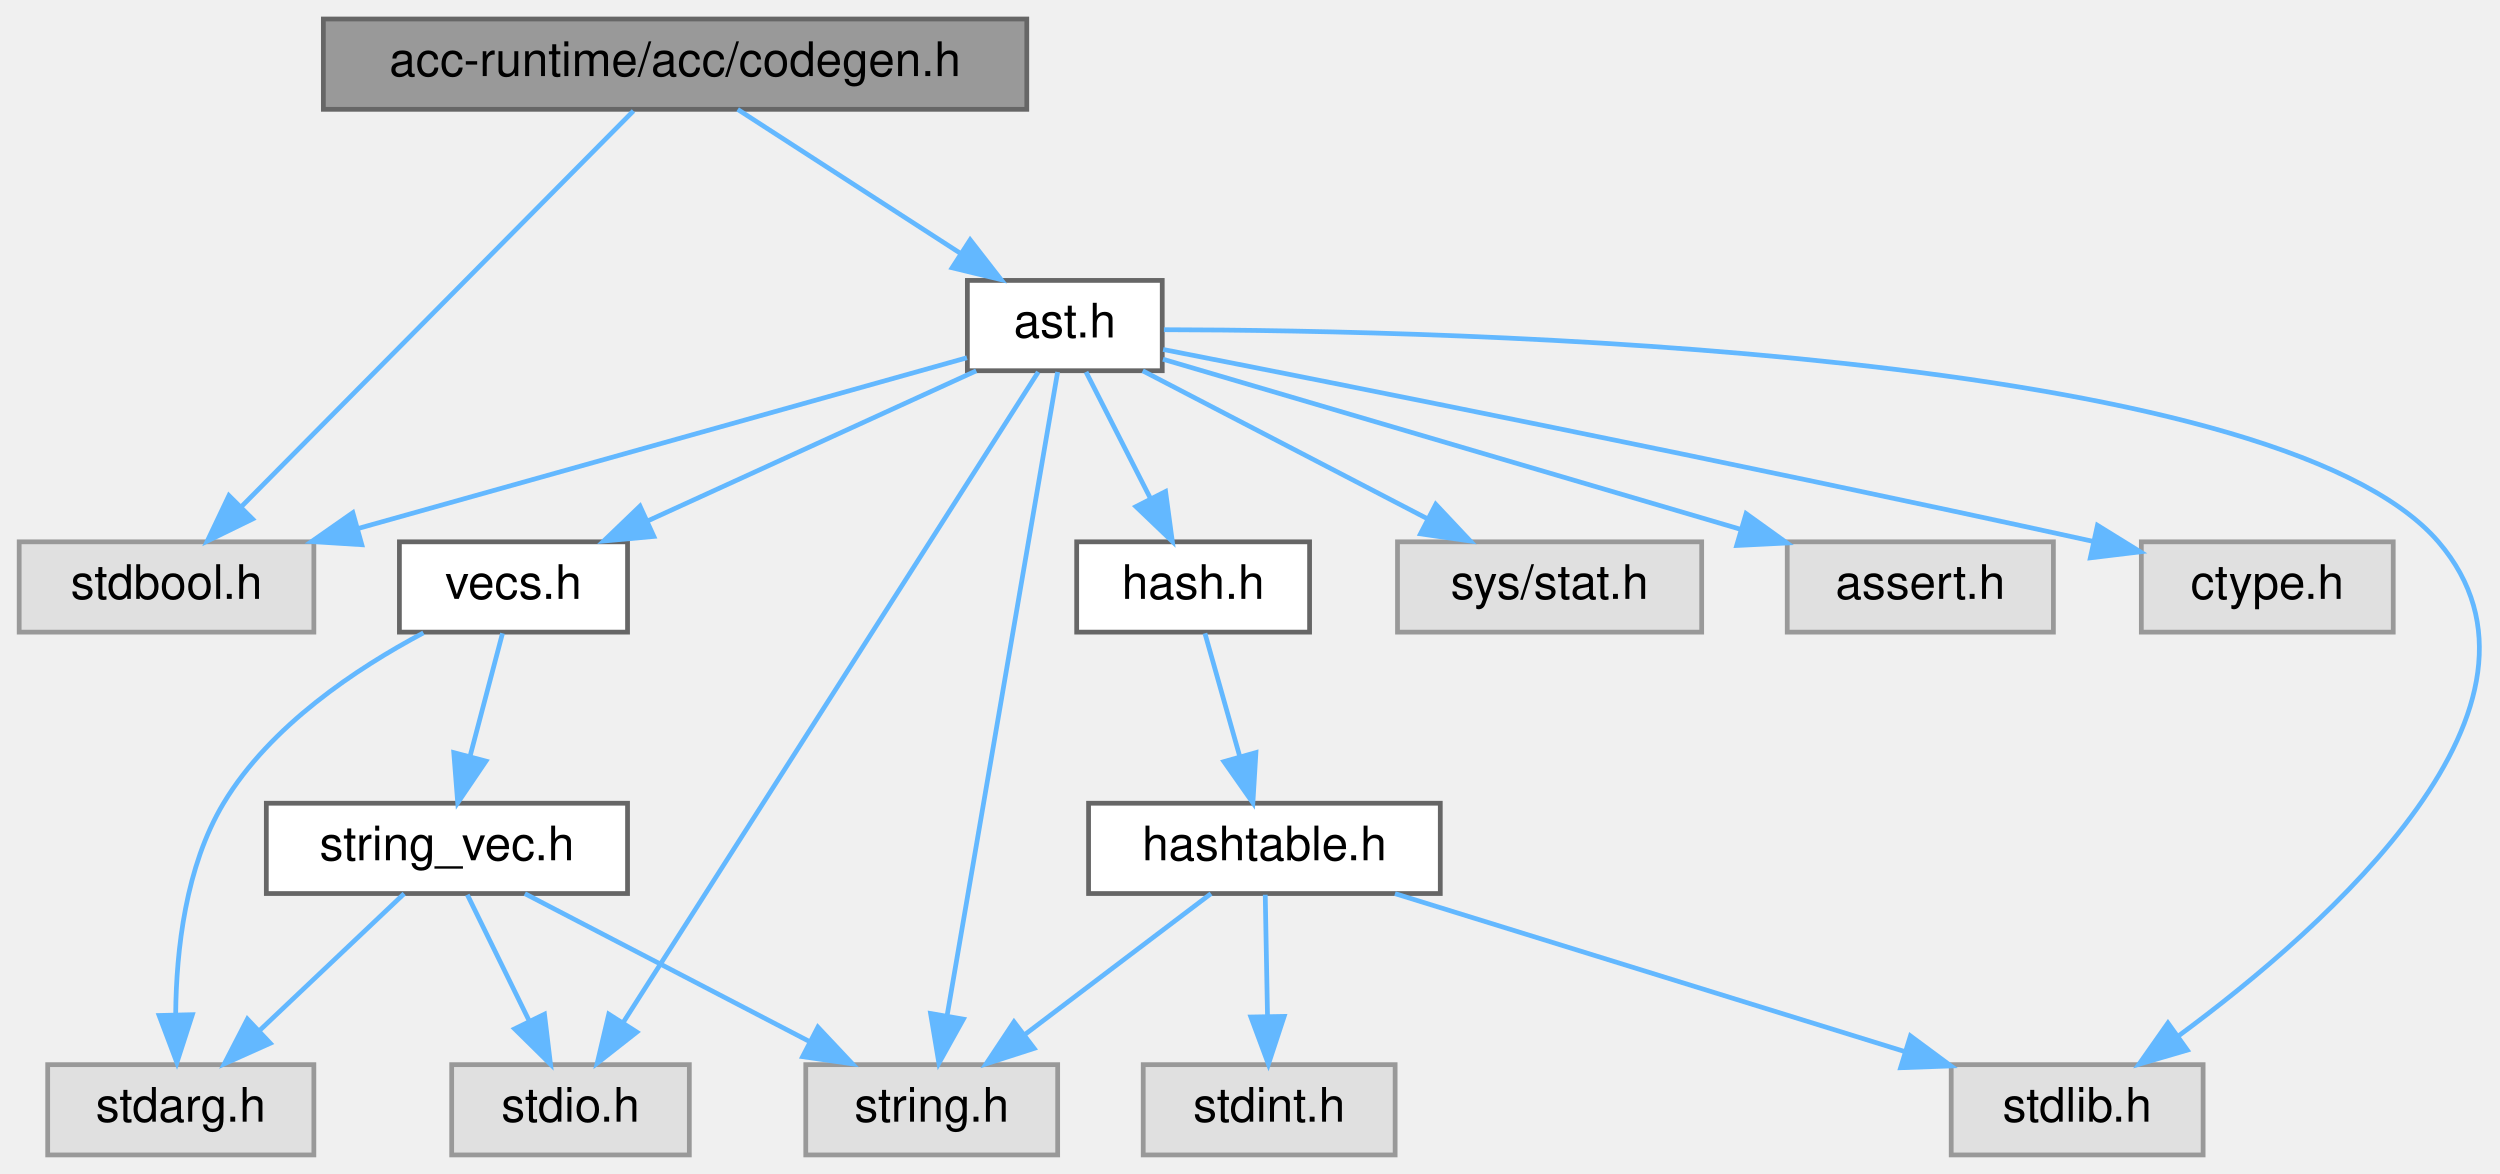
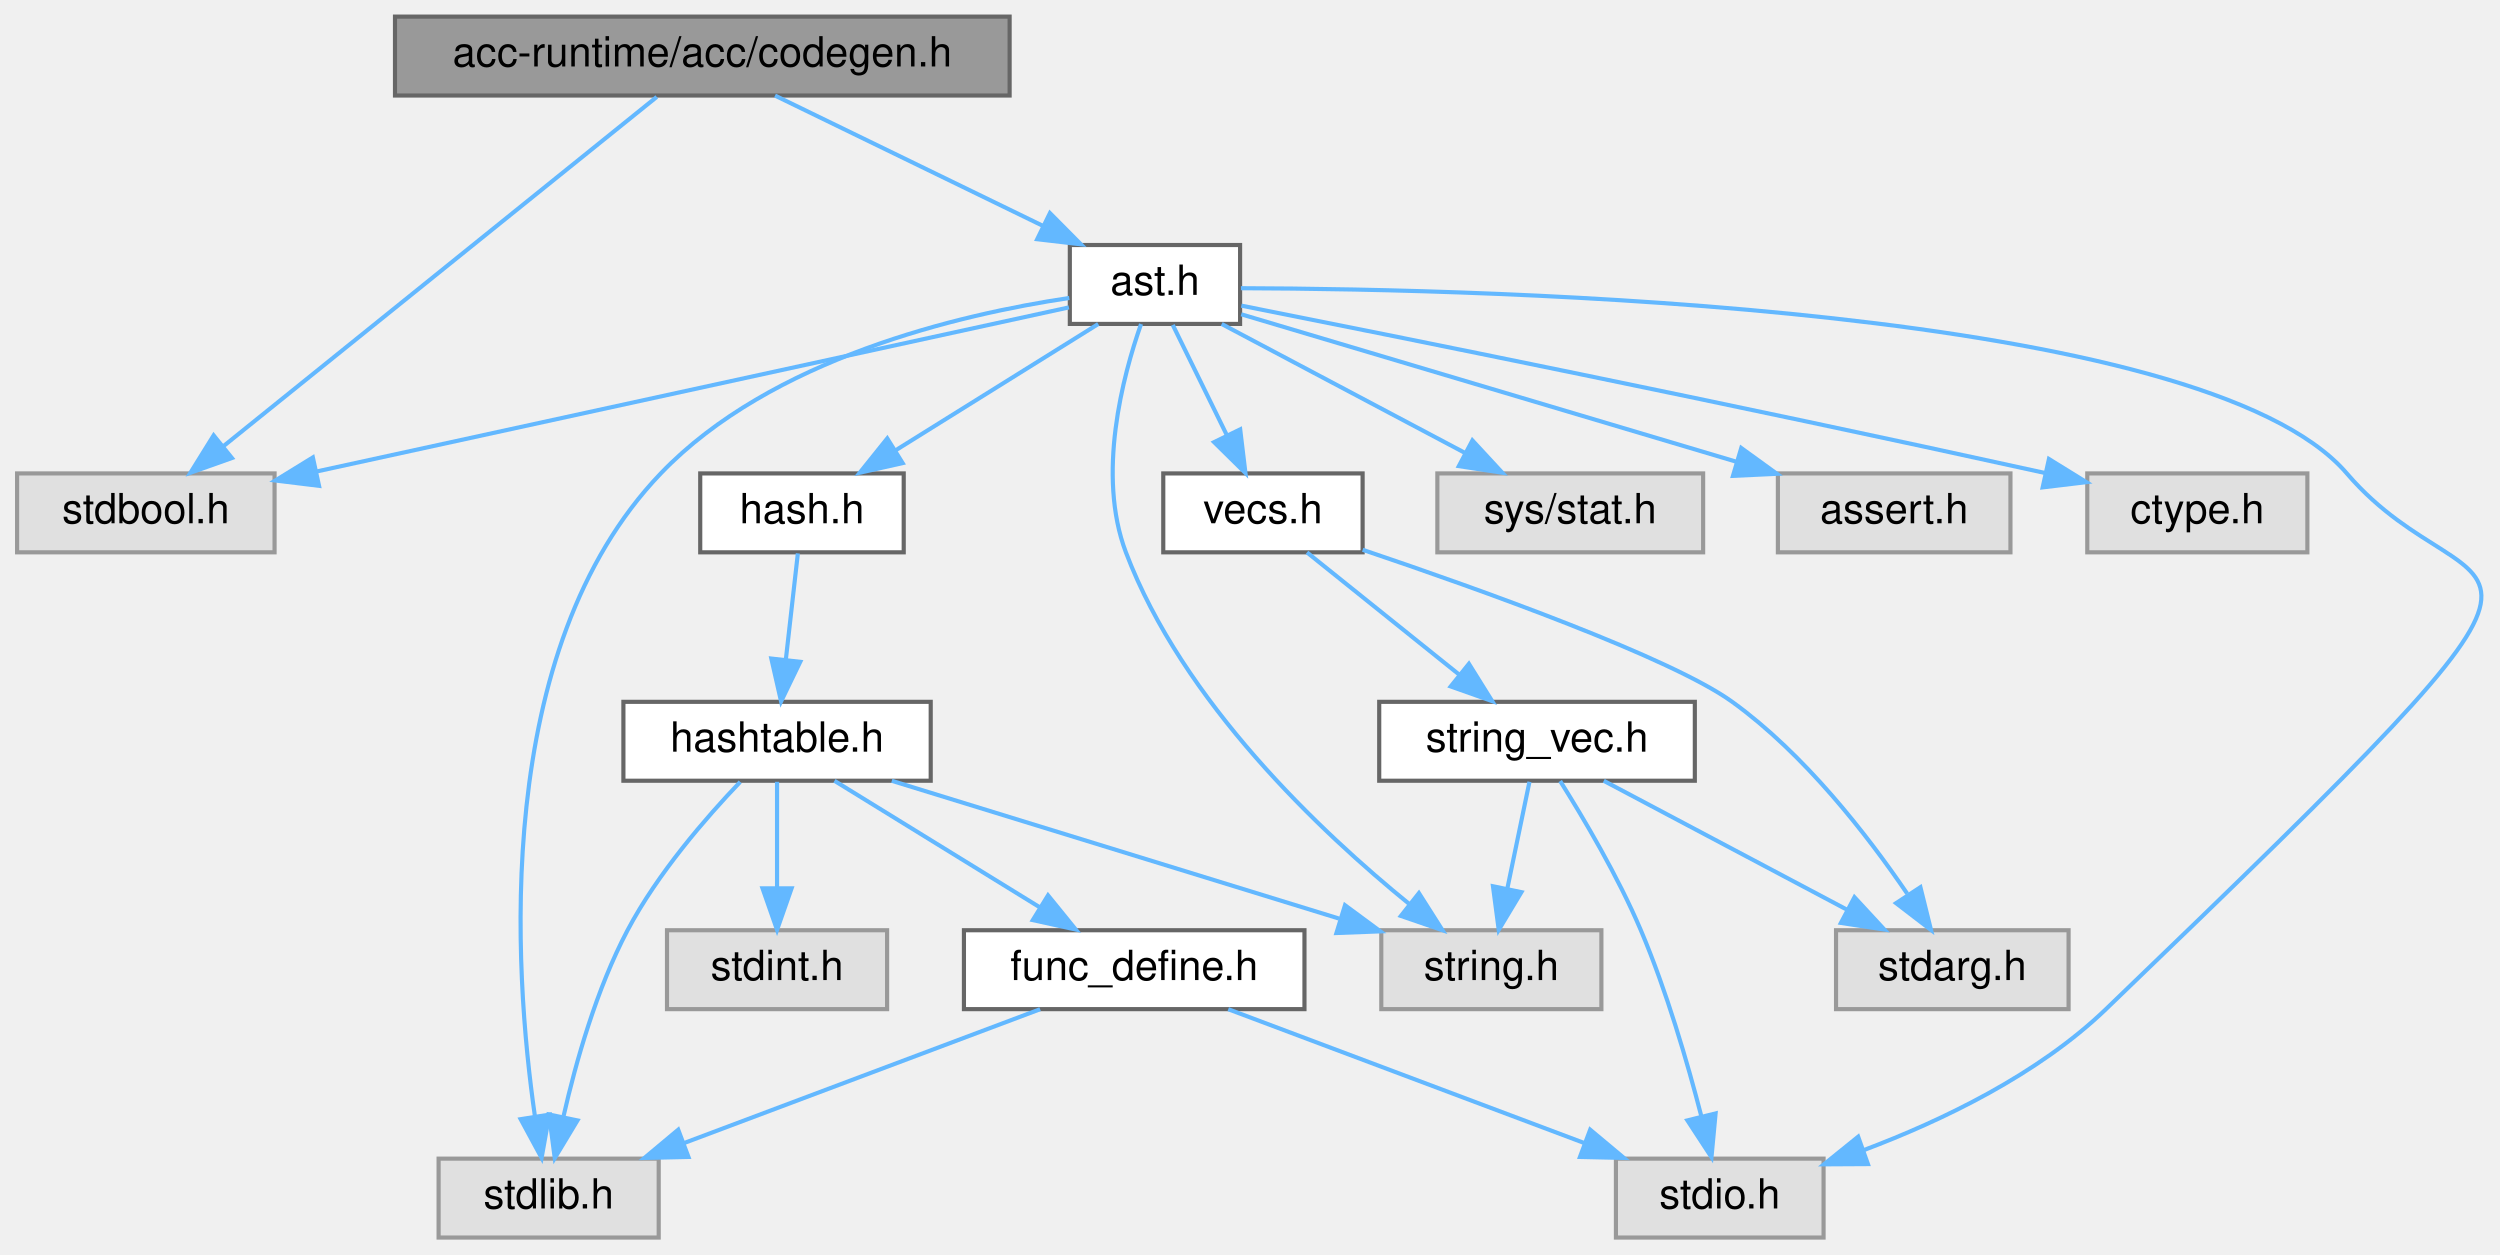
- <svg xmlns="http://www.w3.org/2000/svg" xmlns:xlink="http://www.w3.org/1999/xlink" width="526pt" height="247pt" viewBox="0.00 0.00 525.93 247.00">
-   <g id="graph0" class="graph" transform="scale(1 1) rotate(0) translate(4 243)">
+ <svg xmlns="http://www.w3.org/2000/svg" xmlns:xlink="http://www.w3.org/1999/xlink" width="602pt" height="302pt" viewBox="0.00 0.00 601.77 302.00">
+   <g id="graph0" class="graph" transform="scale(1 1) rotate(0) translate(4 298)">
    <g id="Node000001" class="node">
      <g id="a_Node000001">
        <a xlink:title=" ">
-           <polygon fill="#999999" stroke="#666666" points="212,-239 64,-239 64,-220 212,-220 212,-239" />
-           <text text-anchor="middle" x="138" y="-227" font-family="Helvetica,sans-Serif" font-size="10.00">acc-runtime/acc/codegen.h</text>
+           <polygon fill="#999999" stroke="#666666" points="239,-294 91,-294 91,-275 239,-275 239,-294" />
+           <text text-anchor="middle" x="165" y="-282" font-family="Helvetica,sans-Serif" font-size="10.00">acc-runtime/acc/codegen.h</text>
        </a>
      </g>
    </g>
    <g id="Node000002" class="node">
      <g id="a_Node000002">
        <a xlink:title=" ">
-           <polygon fill="#e0e0e0" stroke="#999999" points="62,-129 0,-129 0,-110 62,-110 62,-129" />
-           <text text-anchor="middle" x="31" y="-117" font-family="Helvetica,sans-Serif" font-size="10.00">stdbool.h</text>
+           <polygon fill="#e0e0e0" stroke="#999999" points="62,-184 0,-184 0,-165 62,-165 62,-184" />
+           <text text-anchor="middle" x="31" y="-172" font-family="Helvetica,sans-Serif" font-size="10.00">stdbool.h</text>
        </a>
      </g>
    </g>
    <g id="edge1_Node000001_Node000002" class="edge">
      <g id="a_edge1_Node000001_Node000002">
        <a xlink:title=" ">
-           <path fill="none" stroke="#63b8ff" d="M129.24,-219.66C111.21,-201.46 69.69,-159.55 46.82,-136.47" />
-           <polygon fill="#63b8ff" stroke="#63b8ff" points="49.1,-133.8 39.58,-129.16 44.13,-138.73 49.1,-133.8" />
+           <path fill="none" stroke="#63b8ff" d="M154.03,-274.66C131.15,-256.22 78.08,-213.45 49.7,-190.57" />
+           <polygon fill="#63b8ff" stroke="#63b8ff" points="51.73,-187.71 41.74,-184.16 47.33,-193.16 51.73,-187.71" />
        </a>
      </g>
    </g>
    <g id="Node000003" class="node">
      <g id="a_Node000003">
        <a xlink:href="ast_8h.html" target="_top" xlink:title=" ">
-           <polygon fill="white" stroke="#666666" points="240.5,-184 199.5,-184 199.5,-165 240.5,-165 240.5,-184" />
-           <text text-anchor="middle" x="220" y="-172" font-family="Helvetica,sans-Serif" font-size="10.00">ast.h</text>
+           <polygon fill="white" stroke="#666666" points="294.5,-239 253.5,-239 253.5,-220 294.5,-220 294.5,-239" />
+           <text text-anchor="middle" x="274" y="-227" font-family="Helvetica,sans-Serif" font-size="10.00">ast.h</text>
        </a>
      </g>
    </g>
    <g id="edge2_Node000001_Node000003" class="edge">
      <g id="a_edge2_Node000001_Node000003">
        <a xlink:title=" ">
-           <path fill="none" stroke="#63b8ff" d="M151.17,-219.98C163.77,-211.84 183,-199.41 197.94,-189.76" />
-           <polygon fill="#63b8ff" stroke="#63b8ff" points="200.09,-192.54 206.59,-184.17 196.29,-186.66 200.09,-192.54" />
+           <path fill="none" stroke="#63b8ff" d="M182.51,-274.98C199.97,-266.5 227.01,-253.35 247.17,-243.54" />
+           <polygon fill="#63b8ff" stroke="#63b8ff" points="248.71,-246.69 256.17,-239.17 245.64,-240.4 248.71,-246.69" />
        </a>
      </g>
    </g>
    <g id="edge5_Node000003_Node000002" class="edge">
      <g id="a_edge5_Node000003_Node000002">
        <a xlink:title=" ">
-           <path fill="none" stroke="#63b8ff" d="M199.41,-167.73C168.79,-159.14 110.62,-142.83 71.32,-131.81" />
-           <polygon fill="#63b8ff" stroke="#63b8ff" points="72.09,-128.39 61.52,-129.06 70.2,-135.13 72.09,-128.39" />
+           <path fill="none" stroke="#63b8ff" d="M253.28,-223.98C213.25,-215.25 124.62,-195.92 72.18,-184.48" />
+           <polygon fill="#63b8ff" stroke="#63b8ff" points="72.71,-181.01 62.19,-182.3 71.22,-187.85 72.71,-181.01" />
        </a>
      </g>
    </g>
    <g id="Node000004" class="node">
      <g id="a_Node000004">
        <a xlink:title=" ">
-           <polygon fill="#e0e0e0" stroke="#999999" points="428,-129 372,-129 372,-110 428,-110 428,-129" />
-           <text text-anchor="middle" x="400" y="-117" font-family="Helvetica,sans-Serif" font-size="10.00">assert.h</text>
+           <polygon fill="#e0e0e0" stroke="#999999" points="480,-184 424,-184 424,-165 480,-165 480,-184" />
+           <text text-anchor="middle" x="452" y="-172" font-family="Helvetica,sans-Serif" font-size="10.00">assert.h</text>
        </a>
      </g>
    </g>
    <g id="edge3_Node000003_Node000004" class="edge">
      <g id="a_edge3_Node000003_Node000004">
        <a xlink:title=" ">
-           <path fill="none" stroke="#63b8ff" d="M240.65,-167.42C270.19,-158.72 325.03,-142.57 362.02,-131.68" />
-           <polygon fill="#63b8ff" stroke="#63b8ff" points="363.34,-134.94 371.94,-128.76 361.36,-128.23 363.34,-134.94" />
+           <path fill="none" stroke="#63b8ff" d="M294.77,-222.32C323.94,-213.63 377.55,-197.67 413.98,-186.82" />
+           <polygon fill="#63b8ff" stroke="#63b8ff" points="415.18,-190.12 423.76,-183.91 413.18,-183.41 415.18,-190.12" />
        </a>
      </g>
    </g>
    <g id="Node000005" class="node">
      <g id="a_Node000005">
        <a xlink:title=" ">
-           <polygon fill="#e0e0e0" stroke="#999999" points="499.5,-129 446.5,-129 446.5,-110 499.5,-110 499.5,-129" />
-           <text text-anchor="middle" x="473" y="-117" font-family="Helvetica,sans-Serif" font-size="10.00">ctype.h</text>
+           <polygon fill="#e0e0e0" stroke="#999999" points="551.5,-184 498.5,-184 498.5,-165 551.5,-165 551.5,-184" />
+           <text text-anchor="middle" x="525" y="-172" font-family="Helvetica,sans-Serif" font-size="10.00">ctype.h</text>
        </a>
      </g>
    </g>
    <g id="edge4_Node000003_Node000005" class="edge">
      <g id="a_edge4_Node000003_Node000005">
        <a xlink:title=" ">
-           <path fill="none" stroke="#63b8ff" d="M240.69,-169.47C277.75,-162.2 358.13,-146.24 436.27,-129.11" />
-           <polygon fill="#63b8ff" stroke="#63b8ff" points="437.27,-132.47 446.28,-126.9 435.77,-125.63 437.27,-132.47" />
+           <path fill="none" stroke="#63b8ff" d="M294.8,-224.4C331.65,-217.08 411.05,-201.13 488.38,-184.09" />
+           <polygon fill="#63b8ff" stroke="#63b8ff" points="489.27,-187.47 498.28,-181.9 487.76,-180.64 489.27,-187.47" />
        </a>
      </g>
    </g>
    <g id="Node000006" class="node">
      <g id="a_Node000006">
        <a xlink:title=" ">
-           <polygon fill="#e0e0e0" stroke="#999999" points="141,-19 91,-19 91,0 141,0 141,-19" />
-           <text text-anchor="middle" x="116" y="-7" font-family="Helvetica,sans-Serif" font-size="10.00">stdio.h</text>
+           <polygon fill="#e0e0e0" stroke="#999999" points="435,-19 385,-19 385,0 435,0 435,-19" />
+           <text text-anchor="middle" x="410" y="-7" font-family="Helvetica,sans-Serif" font-size="10.00">stdio.h</text>
        </a>
      </g>
    </g>
    <g id="edge6_Node000003_Node000006" class="edge">
      <g id="a_edge6_Node000003_Node000006">
        <a xlink:title=" ">
-           <path fill="none" stroke="#63b8ff" d="M214.41,-164.74C197.9,-138.87 149.17,-62.48 127.09,-27.88" />
-           <polygon fill="#63b8ff" stroke="#63b8ff" points="129.95,-25.85 121.62,-19.31 124.05,-29.62 129.95,-25.85" />
+           <path fill="none" stroke="#63b8ff" d="M294.7,-228.6C354.68,-228.41 526.47,-224.3 561,-184 593.41,-146.18 633.85,-180.85 503,-55 486.63,-39.26 463.64,-28.19 444.62,-21.03" />
+           <polygon fill="#63b8ff" stroke="#63b8ff" points="445.68,-17.69 435.09,-17.63 443.33,-24.28 445.68,-17.69" />
        </a>
      </g>
    </g>
    <g id="Node000007" class="node">
      <g id="a_Node000007">
        <a xlink:title=" ">
-           <polygon fill="#e0e0e0" stroke="#999999" points="459.5,-19 406.5,-19 406.5,0 459.5,0 459.5,-19" />
-           <text text-anchor="middle" x="433" y="-7" font-family="Helvetica,sans-Serif" font-size="10.00">stdlib.h</text>
+           <polygon fill="#e0e0e0" stroke="#999999" points="154.5,-19 101.5,-19 101.5,0 154.5,0 154.5,-19" />
+           <text text-anchor="middle" x="128" y="-7" font-family="Helvetica,sans-Serif" font-size="10.00">stdlib.h</text>
        </a>
      </g>
    </g>
    <g id="edge7_Node000003_Node000007" class="edge">
      <g id="a_edge7_Node000003_Node000007">
        <a xlink:title=" ">
-           <path fill="none" stroke="#63b8ff" d="M240.85,-173.63C301.24,-173.5 474.21,-169.55 509,-129 538.38,-94.75 485.84,-48.26 454.27,-25.01" />
-           <polygon fill="#63b8ff" stroke="#63b8ff" points="456.18,-22.06 446.01,-19.09 452.1,-27.76 456.18,-22.06" />
+           <path fill="none" stroke="#63b8ff" d="M253.37,-226.25C227,-222.3 181.57,-211.7 155,-184 114.25,-141.52 119.61,-64.41 124.71,-29.08" />
+           <polygon fill="#63b8ff" stroke="#63b8ff" points="128.17,-29.6 126.3,-19.18 121.26,-28.5 128.17,-29.6" />
        </a>
      </g>
    </g>
    <g id="Node000008" class="node">
      <g id="a_Node000008">
        <a xlink:title=" ">
-           <polygon fill="#e0e0e0" stroke="#999999" points="218.5,-19 165.5,-19 165.5,0 218.5,0 218.5,-19" />
-           <text text-anchor="middle" x="192" y="-7" font-family="Helvetica,sans-Serif" font-size="10.00">string.h</text>
+           <polygon fill="#e0e0e0" stroke="#999999" points="381.5,-74 328.5,-74 328.5,-55 381.5,-55 381.5,-74" />
+           <text text-anchor="middle" x="355" y="-62" font-family="Helvetica,sans-Serif" font-size="10.00">string.h</text>
        </a>
      </g>
    </g>
    <g id="edge8_Node000003_Node000008" class="edge">
      <g id="a_edge8_Node000003_Node000008">
        <a xlink:title=" ">
-           <path fill="none" stroke="#63b8ff" d="M218.49,-164.74C214.11,-139.2 201.26,-64.43 195.22,-29.23" />
-           <polygon fill="#63b8ff" stroke="#63b8ff" points="198.66,-28.57 193.51,-19.31 191.76,-29.76 198.66,-28.57" />
+           <path fill="none" stroke="#63b8ff" d="M270.65,-219.97C266.26,-207.48 259.93,-183.67 267,-165 280.63,-129.02 313.87,-97.67 335.38,-80.2" />
+           <polygon fill="#63b8ff" stroke="#63b8ff" points="337.56,-82.94 343.24,-74 333.22,-77.44 337.56,-82.94" />
        </a>
      </g>
    </g>
    <g id="Node000009" class="node">
      <g id="a_Node000009">
        <a xlink:title=" ">
-           <polygon fill="#e0e0e0" stroke="#999999" points="354,-129 290,-129 290,-110 354,-110 354,-129" />
-           <text text-anchor="middle" x="322" y="-117" font-family="Helvetica,sans-Serif" font-size="10.00">sys/stat.h</text>
+           <polygon fill="#e0e0e0" stroke="#999999" points="406,-184 342,-184 342,-165 406,-165 406,-184" />
+           <text text-anchor="middle" x="374" y="-172" font-family="Helvetica,sans-Serif" font-size="10.00">sys/stat.h</text>
        </a>
      </g>
    </g>
    <g id="edge9_Node000003_Node000009" class="edge">
      <g id="a_edge9_Node000003_Node000009">
        <a xlink:title=" ">
-           <path fill="none" stroke="#63b8ff" d="M236.39,-164.98C252.57,-156.57 277.57,-143.59 296.38,-133.81" />
-           <polygon fill="#63b8ff" stroke="#63b8ff" points="298.05,-136.89 305.31,-129.17 294.83,-130.68 298.05,-136.89" />
+           <path fill="none" stroke="#63b8ff" d="M290.07,-219.98C305.86,-211.61 330.22,-198.7 348.63,-188.95" />
+           <polygon fill="#63b8ff" stroke="#63b8ff" points="350.44,-191.95 357.64,-184.17 347.17,-185.76 350.44,-191.95" />
        </a>
      </g>
    </g>
    <g id="Node000010" class="node">
      <g id="a_Node000010">
        <a xlink:href="hash_8h.html" target="_top" xlink:title=" ">
-           <polygon fill="white" stroke="#666666" points="271.5,-129 222.5,-129 222.5,-110 271.5,-110 271.5,-129" />
-           <text text-anchor="middle" x="247" y="-117" font-family="Helvetica,sans-Serif" font-size="10.00">hash.h</text>
+           <polygon fill="white" stroke="#666666" points="213.5,-184 164.5,-184 164.5,-165 213.5,-165 213.5,-184" />
+           <text text-anchor="middle" x="189" y="-172" font-family="Helvetica,sans-Serif" font-size="10.00">hash.h</text>
        </a>
      </g>
    </g>
    <g id="edge10_Node000003_Node000010" class="edge">
      <g id="a_edge10_Node000003_Node000010">
        <a xlink:title=" ">
-           <path fill="none" stroke="#63b8ff" d="M224.46,-164.75C228.12,-157.57 233.41,-147.18 237.95,-138.27" />
-           <polygon fill="#63b8ff" stroke="#63b8ff" points="241.2,-139.59 242.62,-129.09 234.97,-136.41 241.2,-139.59" />
-         </a>
-       </g>
-     </g>
-     <g id="Node000013" class="node">
-       <g id="a_Node000013">
+           <path fill="none" stroke="#63b8ff" d="M260.34,-219.98C247.16,-211.77 226.97,-199.18 211.43,-189.49" />
+           <polygon fill="#63b8ff" stroke="#63b8ff" points="213.24,-186.49 202.91,-184.17 209.54,-192.43 213.24,-186.49" />
+         </a>
+       </g>
+     </g>
+     <g id="Node000014" class="node">
+       <g id="a_Node000014">
        <a xlink:href="vecs_8h.html" target="_top" xlink:title=" ">
-           <polygon fill="white" stroke="#666666" points="128,-129 80,-129 80,-110 128,-110 128,-129" />
-           <text text-anchor="middle" x="104" y="-117" font-family="Helvetica,sans-Serif" font-size="10.00">vecs.h</text>
-         </a>
-       </g>
-     </g>
-     <g id="edge15_Node000003_Node000013" class="edge">
-       <g id="a_edge15_Node000003_Node000013">
-         <a xlink:title=" ">
-           <path fill="none" stroke="#63b8ff" d="M201.36,-164.98C182.7,-156.46 153.75,-143.23 132.26,-133.41" />
-           <polygon fill="#63b8ff" stroke="#63b8ff" points="133.53,-130.14 122.98,-129.17 130.62,-136.51 133.53,-130.14" />
+           <polygon fill="white" stroke="#666666" points="324,-184 276,-184 276,-165 324,-165 324,-184" />
+           <text text-anchor="middle" x="300" y="-172" font-family="Helvetica,sans-Serif" font-size="10.00">vecs.h</text>
+         </a>
+       </g>
+     </g>
+     <g id="edge18_Node000003_Node000014" class="edge">
+       <g id="a_edge18_Node000003_Node000014">
+         <a xlink:title=" ">
+           <path fill="none" stroke="#63b8ff" d="M278.29,-219.75C281.81,-212.57 286.91,-202.18 291.28,-193.27" />
+           <polygon fill="#63b8ff" stroke="#63b8ff" points="294.52,-194.61 295.79,-184.09 288.24,-191.53 294.52,-194.61" />
        </a>
      </g>
    </g>
    <g id="Node000011" class="node">
      <g id="a_Node000011">
        <a xlink:href="hashtable_8h.html" target="_top" xlink:title=" ">
-           <polygon fill="white" stroke="#666666" points="299,-74 225,-74 225,-55 299,-55 299,-74" />
-           <text text-anchor="middle" x="262" y="-62" font-family="Helvetica,sans-Serif" font-size="10.00">hashtable.h</text>
+           <polygon fill="white" stroke="#666666" points="220,-129 146,-129 146,-110 220,-110 220,-129" />
+           <text text-anchor="middle" x="183" y="-117" font-family="Helvetica,sans-Serif" font-size="10.00">hashtable.h</text>
        </a>
      </g>
    </g>
    <g id="edge11_Node000010_Node000011" class="edge">
      <g id="a_edge11_Node000010_Node000011">
        <a xlink:title=" ">
-           <path fill="none" stroke="#63b8ff" d="M249.48,-109.75C251.46,-102.72 254.32,-92.62 256.81,-83.84" />
-           <polygon fill="#63b8ff" stroke="#63b8ff" points="260.21,-84.66 259.57,-74.09 253.48,-82.76 260.21,-84.66" />
+           <path fill="none" stroke="#63b8ff" d="M188.01,-164.75C187.22,-157.8 186.1,-147.85 185.11,-139.13" />
+           <polygon fill="#63b8ff" stroke="#63b8ff" points="188.58,-138.63 183.97,-129.09 181.62,-139.42 188.58,-138.63" />
        </a>
      </g>
    </g>
    <g id="edge12_Node000011_Node000007" class="edge">
      <g id="a_edge12_Node000011_Node000007">
        <a xlink:title=" ">
-           <path fill="none" stroke="#63b8ff" d="M289.47,-54.98C318.52,-45.98 364.49,-31.73 396.56,-21.8" />
-           <polygon fill="#63b8ff" stroke="#63b8ff" points="397.92,-25.04 406.44,-18.73 395.85,-18.35 397.92,-25.04" />
+           <path fill="none" stroke="#63b8ff" d="M174.12,-109.71C166.02,-101.24 154.23,-87.71 147,-74 139.52,-59.83 134.56,-42.29 131.59,-29.24" />
+           <polygon fill="#63b8ff" stroke="#63b8ff" points="134.94,-28.2 129.47,-19.12 128.09,-29.63 134.94,-28.2" />
        </a>
      </g>
    </g>
    <g id="edge13_Node000011_Node000008" class="edge">
      <g id="a_edge13_Node000011_Node000008">
        <a xlink:title=" ">
-           <path fill="none" stroke="#63b8ff" d="M250.75,-54.98C240.2,-47 224.2,-34.88 211.56,-25.31" />
-           <polygon fill="#63b8ff" stroke="#63b8ff" points="213.54,-22.42 203.45,-19.17 209.31,-28 213.54,-22.42" />
+           <path fill="none" stroke="#63b8ff" d="M210.63,-109.98C239.85,-100.98 286.09,-86.73 318.34,-76.8" />
+           <polygon fill="#63b8ff" stroke="#63b8ff" points="319.76,-80.02 328.28,-73.73 317.7,-73.33 319.76,-80.02" />
        </a>
      </g>
    </g>
    <g id="Node000012" class="node">
      <g id="a_Node000012">
-         <a xlink:title=" ">
-           <polygon fill="#e0e0e0" stroke="#999999" points="289.5,-19 236.5,-19 236.5,0 289.5,0 289.5,-19" />
-           <text text-anchor="middle" x="263" y="-7" font-family="Helvetica,sans-Serif" font-size="10.00">stdint.h</text>
+         <a xlink:href="func__define_8h.html" target="_top" xlink:title=" ">
+           <polygon fill="white" stroke="#666666" points="310,-74 228,-74 228,-55 310,-55 310,-74" />
+           <text text-anchor="middle" x="269" y="-62" font-family="Helvetica,sans-Serif" font-size="10.00">func_define.h</text>
        </a>
      </g>
    </g>
    <g id="edge14_Node000011_Node000012" class="edge">
      <g id="a_edge14_Node000011_Node000012">
        <a xlink:title=" ">
-           <path fill="none" stroke="#63b8ff" d="M262.17,-54.75C262.3,-47.8 262.48,-37.85 262.65,-29.13" />
-           <polygon fill="#63b8ff" stroke="#63b8ff" points="266.15,-29.15 262.84,-19.09 259.15,-29.02 266.15,-29.15" />
-         </a>
-       </g>
-     </g>
-     <g id="Node000014" class="node">
-       <g id="a_Node000014">
-         <a xlink:title=" ">
-           <polygon fill="#e0e0e0" stroke="#999999" points="62,-19 6,-19 6,0 62,0 62,-19" />
-           <text text-anchor="middle" x="34" y="-7" font-family="Helvetica,sans-Serif" font-size="10.00">stdarg.h</text>
-         </a>
-       </g>
-     </g>
-     <g id="edge16_Node000013_Node000014" class="edge">
-       <g id="a_edge16_Node000013_Node000014">
-         <a xlink:title=" ">
-           <path fill="none" stroke="#63b8ff" d="M85.06,-109.85C71.05,-102.41 52.78,-90.3 43,-74 35.02,-60.71 33.06,-43.09 32.93,-29.79" />
-           <polygon fill="#63b8ff" stroke="#63b8ff" points="36.44,-29.51 33.18,-19.42 29.44,-29.34 36.44,-29.51" />
+           <path fill="none" stroke="#63b8ff" d="M196.82,-109.98C210.15,-101.77 230.58,-89.18 246.31,-79.49" />
+           <polygon fill="#63b8ff" stroke="#63b8ff" points="248.25,-82.4 254.93,-74.17 244.58,-76.44 248.25,-82.4" />
+         </a>
+       </g>
+     </g>
+     <g id="Node000013" class="node">
+       <g id="a_Node000013">
+         <a xlink:title=" ">
+           <polygon fill="#e0e0e0" stroke="#999999" points="209.5,-74 156.5,-74 156.5,-55 209.5,-55 209.5,-74" />
+           <text text-anchor="middle" x="183" y="-62" font-family="Helvetica,sans-Serif" font-size="10.00">stdint.h</text>
+         </a>
+       </g>
+     </g>
+     <g id="edge17_Node000011_Node000013" class="edge">
+       <g id="a_edge17_Node000011_Node000013">
+         <a xlink:title=" ">
+           <path fill="none" stroke="#63b8ff" d="M183,-109.75C183,-102.8 183,-92.85 183,-84.13" />
+           <polygon fill="#63b8ff" stroke="#63b8ff" points="186.5,-84.09 183,-74.09 179.5,-84.09 186.5,-84.09" />
+         </a>
+       </g>
+     </g>
+     <g id="edge15_Node000012_Node000006" class="edge">
+       <g id="a_edge15_Node000012_Node000006">
+         <a xlink:title=" ">
+           <path fill="none" stroke="#63b8ff" d="M291.65,-54.98C314.85,-46.27 351.12,-32.63 377.4,-22.75" />
+           <polygon fill="#63b8ff" stroke="#63b8ff" points="378.8,-25.97 386.93,-19.17 376.34,-19.41 378.8,-25.97" />
+         </a>
+       </g>
+     </g>
+     <g id="edge16_Node000012_Node000007" class="edge">
+       <g id="a_edge16_Node000012_Node000007">
+         <a xlink:title=" ">
+           <path fill="none" stroke="#63b8ff" d="M246.35,-54.98C223.15,-46.27 186.88,-32.63 160.6,-22.75" />
+           <polygon fill="#63b8ff" stroke="#63b8ff" points="161.66,-19.41 151.07,-19.17 159.2,-25.97 161.66,-19.41" />
        </a>
      </g>
    </g>
    <g id="Node000015" class="node">
      <g id="a_Node000015">
+         <a xlink:title=" ">
+           <polygon fill="#e0e0e0" stroke="#999999" points="494,-74 438,-74 438,-55 494,-55 494,-74" />
+           <text text-anchor="middle" x="466" y="-62" font-family="Helvetica,sans-Serif" font-size="10.00">stdarg.h</text>
+         </a>
+       </g>
+     </g>
+     <g id="edge19_Node000014_Node000015" class="edge">
+       <g id="a_edge19_Node000014_Node000015">
+         <a xlink:title=" ">
+           <path fill="none" stroke="#63b8ff" d="M324.02,-165.61C352.61,-155.96 398.34,-139.58 413,-129 430.41,-116.44 445.56,-96.89 455.15,-82.8" />
+           <polygon fill="#63b8ff" stroke="#63b8ff" points="458.32,-84.36 460.87,-74.07 452.46,-80.52 458.32,-84.36" />
+         </a>
+       </g>
+     </g>
+     <g id="Node000016" class="node">
+       <g id="a_Node000016">
        <a xlink:href="string__vec_8h.html" target="_top" xlink:title=" ">
-           <polygon fill="white" stroke="#666666" points="128,-74 52,-74 52,-55 128,-55 128,-74" />
-           <text text-anchor="middle" x="90" y="-62" font-family="Helvetica,sans-Serif" font-size="10.00">string_vec.h</text>
-         </a>
-       </g>
-     </g>
-     <g id="edge17_Node000013_Node000015" class="edge">
-       <g id="a_edge17_Node000013_Node000015">
-         <a xlink:title=" ">
-           <path fill="none" stroke="#63b8ff" d="M101.69,-109.75C99.83,-102.72 97.16,-92.62 94.85,-83.84" />
-           <polygon fill="#63b8ff" stroke="#63b8ff" points="98.21,-82.86 92.27,-74.09 91.44,-84.65 98.21,-82.86" />
-         </a>
-       </g>
-     </g>
-     <g id="edge19_Node000015_Node000006" class="edge">
-       <g id="a_edge19_Node000015_Node000006">
-         <a xlink:title=" ">
-           <path fill="none" stroke="#63b8ff" d="M94.29,-54.75C97.81,-47.57 102.91,-37.18 107.28,-28.27" />
-           <polygon fill="#63b8ff" stroke="#63b8ff" points="110.52,-29.61 111.79,-19.09 104.24,-26.53 110.52,-29.61" />
-         </a>
-       </g>
-     </g>
-     <g id="edge20_Node000015_Node000008" class="edge">
-       <g id="a_edge20_Node000015_Node000008">
-         <a xlink:title=" ">
-           <path fill="none" stroke="#63b8ff" d="M106.39,-54.98C122.57,-46.57 147.57,-33.59 166.38,-23.81" />
-           <polygon fill="#63b8ff" stroke="#63b8ff" points="168.05,-26.89 175.31,-19.17 164.83,-20.68 168.05,-26.89" />
-         </a>
-       </g>
-     </g>
-     <g id="edge18_Node000015_Node000014" class="edge">
-       <g id="a_edge18_Node000015_Node000014">
-         <a xlink:title=" ">
-           <path fill="none" stroke="#63b8ff" d="M81,-54.98C72.81,-47.23 60.49,-35.58 50.53,-26.14" />
-           <polygon fill="#63b8ff" stroke="#63b8ff" points="52.83,-23.5 43.16,-19.17 48.02,-28.59 52.83,-23.5" />
+           <polygon fill="white" stroke="#666666" points="404,-129 328,-129 328,-110 404,-110 404,-129" />
+           <text text-anchor="middle" x="366" y="-117" font-family="Helvetica,sans-Serif" font-size="10.00">string_vec.h</text>
+         </a>
+       </g>
+     </g>
+     <g id="edge20_Node000014_Node000016" class="edge">
+       <g id="a_edge20_Node000014_Node000016">
+         <a xlink:title=" ">
+           <path fill="none" stroke="#63b8ff" d="M310.6,-164.98C320.46,-157.07 335.35,-145.11 347.22,-135.58" />
+           <polygon fill="#63b8ff" stroke="#63b8ff" points="349.6,-138.16 355.2,-129.17 345.21,-132.7 349.6,-138.16" />
+         </a>
+       </g>
+     </g>
+     <g id="edge22_Node000016_Node000006" class="edge">
+       <g id="a_edge22_Node000016_Node000006">
+         <a xlink:title=" ">
+           <path fill="none" stroke="#63b8ff" d="M371.57,-109.93C377.08,-101.17 385.46,-87.05 391,-74 397.19,-59.42 402.22,-42.15 405.54,-29.31" />
+           <polygon fill="#63b8ff" stroke="#63b8ff" points="409,-29.89 408.01,-19.34 402.21,-28.21 409,-29.89" />
+         </a>
+       </g>
+     </g>
+     <g id="edge23_Node000016_Node000008" class="edge">
+       <g id="a_edge23_Node000016_Node000008">
+         <a xlink:title=" ">
+           <path fill="none" stroke="#63b8ff" d="M364.18,-109.75C362.74,-102.8 360.68,-92.85 358.87,-84.13" />
+           <polygon fill="#63b8ff" stroke="#63b8ff" points="362.24,-83.17 356.78,-74.09 355.39,-84.59 362.24,-83.17" />
+         </a>
+       </g>
+     </g>
+     <g id="edge21_Node000016_Node000015" class="edge">
+       <g id="a_edge21_Node000016_Node000015">
+         <a xlink:title=" ">
+           <path fill="none" stroke="#63b8ff" d="M382.07,-109.98C397.86,-101.61 422.22,-88.7 440.63,-78.95" />
+           <polygon fill="#63b8ff" stroke="#63b8ff" points="442.44,-81.95 449.64,-74.17 439.17,-75.76 442.44,-81.95" />
        </a>
      </g>
    </g>
  </g>
</svg>
